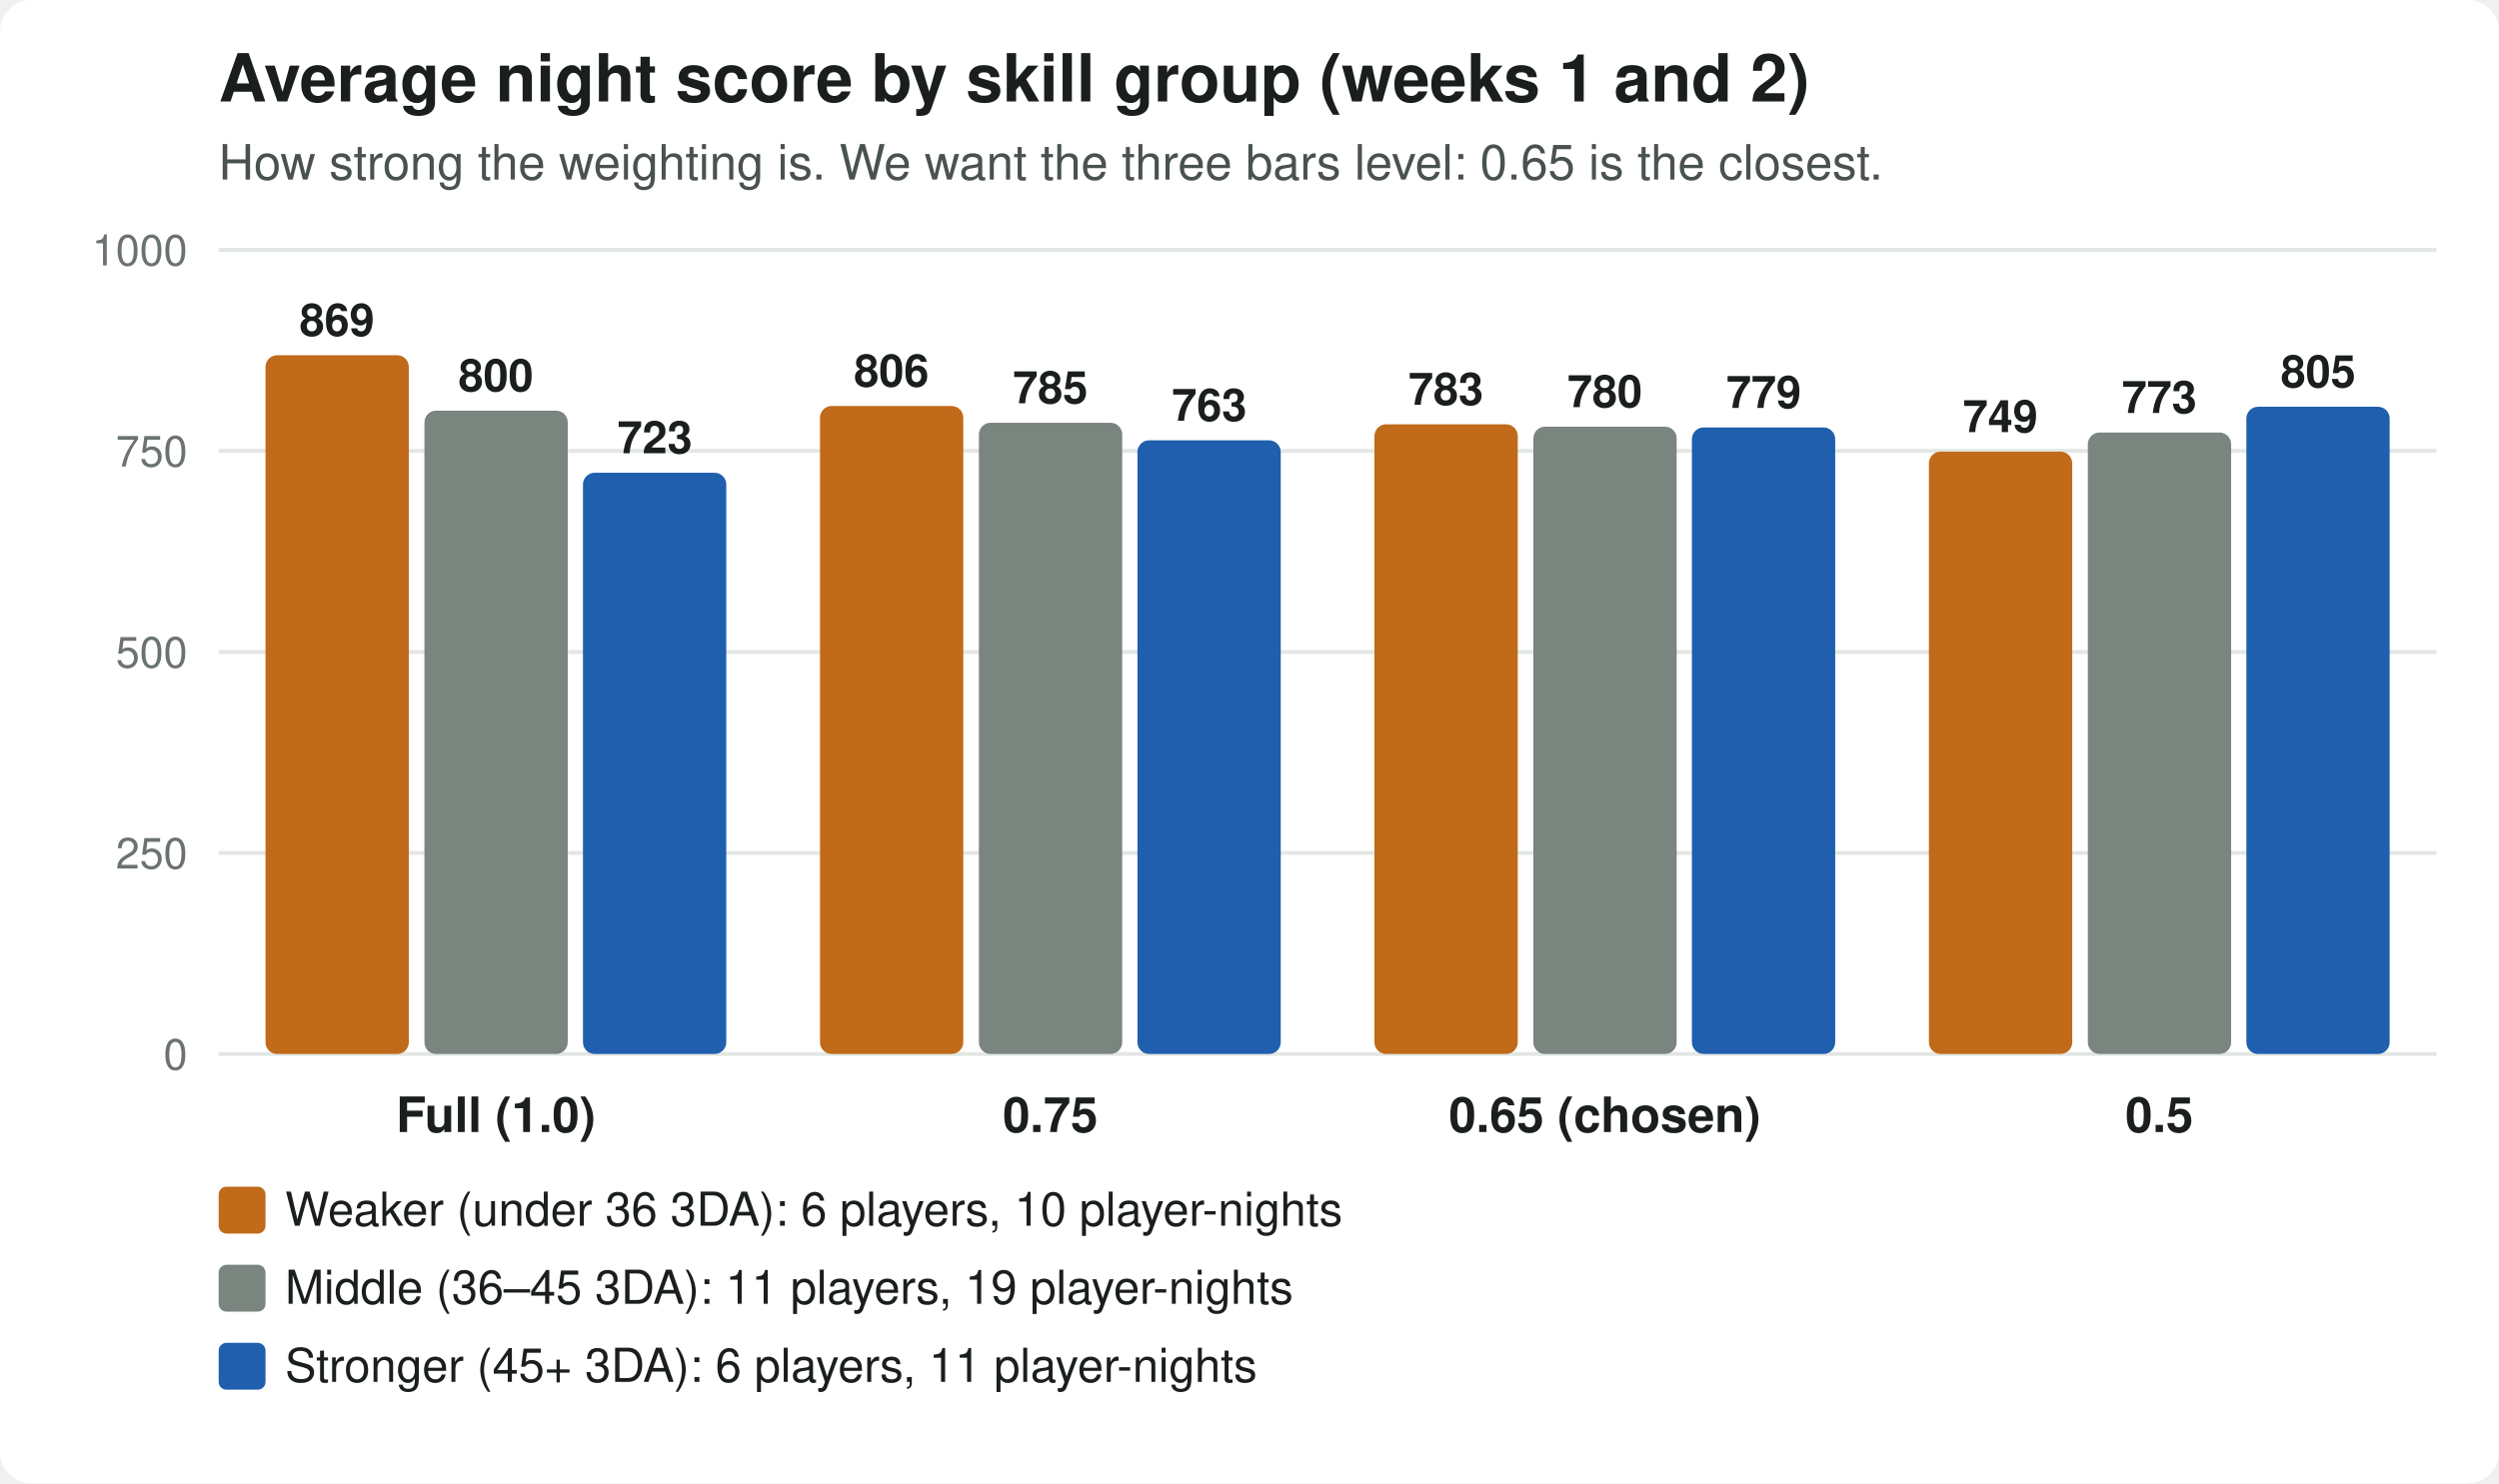
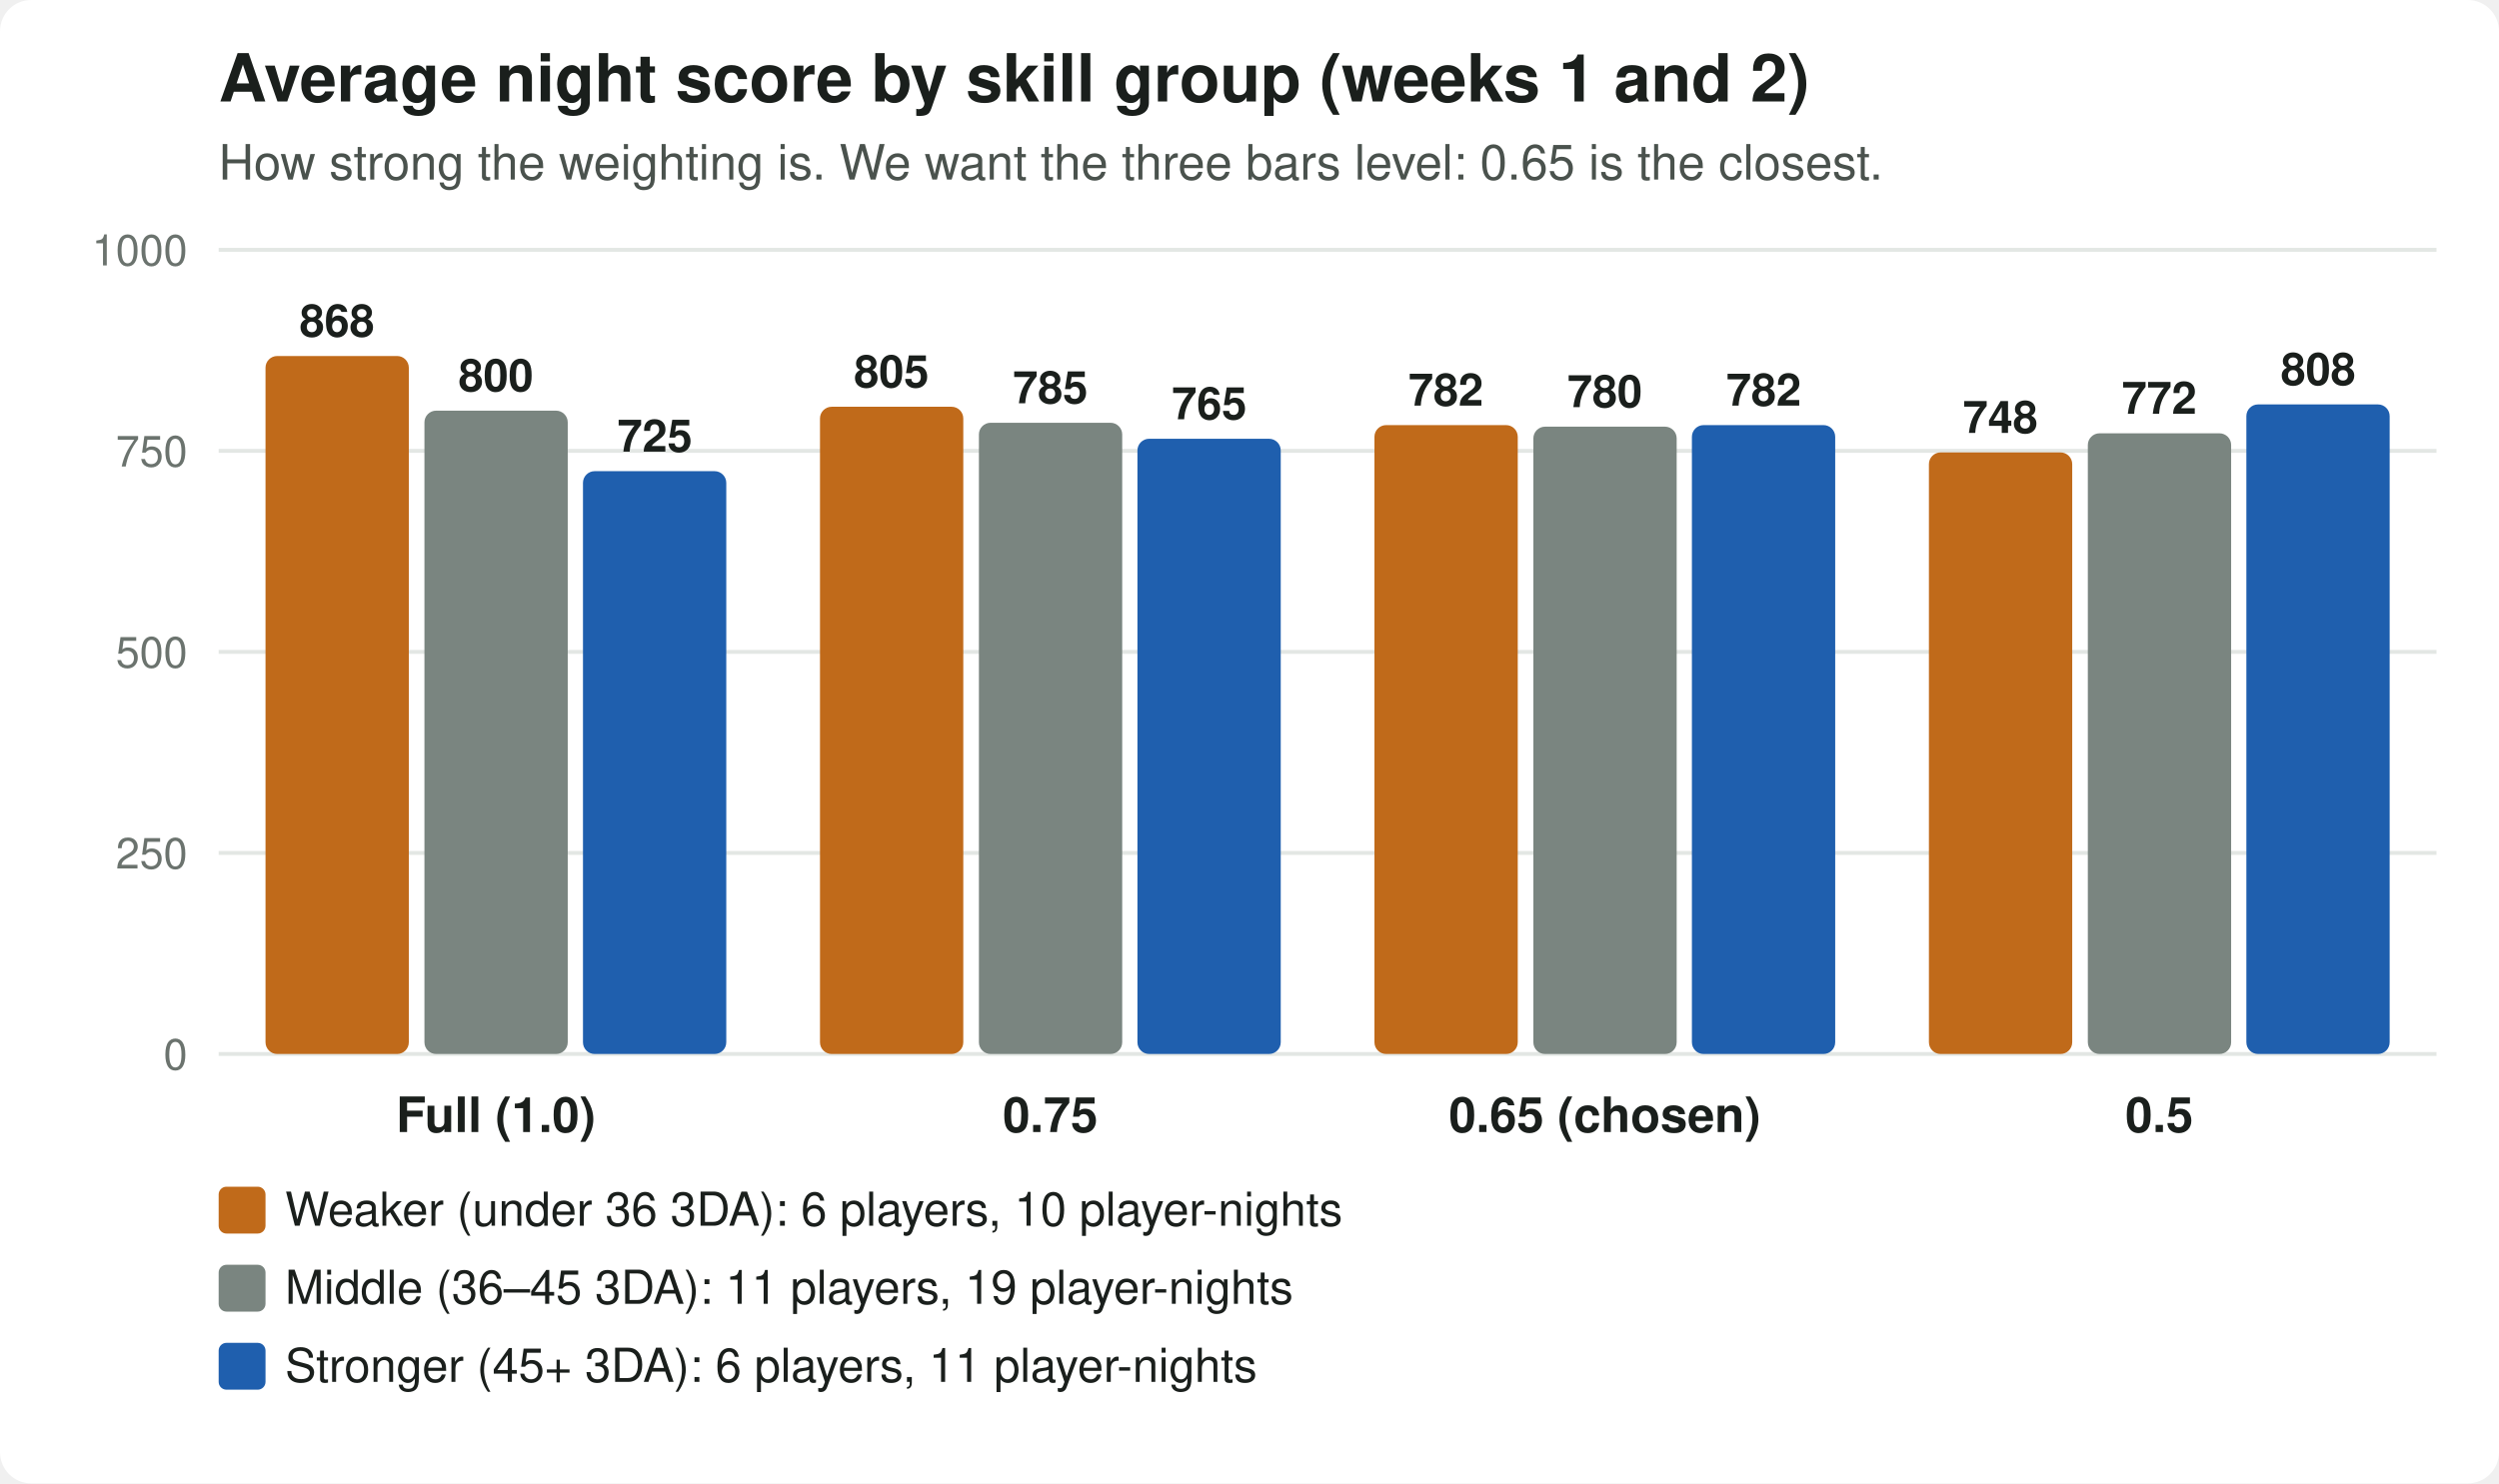
<svg xmlns="http://www.w3.org/2000/svg" viewBox="0 0 640 380" width="640" height="380" font-family="Segoe UI, Helvetica, Arial, sans-serif">
  <rect width="640" height="380" fill="#ffffff" rx="8" />
  <text x="56" y="26" font-size="17" font-weight="700" fill="#1a1f1c">Average night score by skill group (weeks 1 and 2)</text>
  <text x="56" y="46" font-size="12.5" fill="#4a524d">How strong the weighting is. We want the three bars level: 0.65 is the closest.</text>
  <line x1="56" x2="624" y1="270.0" y2="270.0" stroke="#e3e7e4" />
  <text x="48" y="274.0" font-size="11" fill="#6b736e" text-anchor="end">0</text>
  <line x1="56" x2="624" y1="218.5" y2="218.5" stroke="#e3e7e4" />
  <text x="48" y="222.5" font-size="11" fill="#6b736e" text-anchor="end">250</text>
  <line x1="56" x2="624" y1="167.0" y2="167.0" stroke="#e3e7e4" />
  <text x="48" y="171.0" font-size="11" fill="#6b736e" text-anchor="end">500</text>
  <line x1="56" x2="624" y1="115.5" y2="115.5" stroke="#e3e7e4" />
  <text x="48" y="119.5" font-size="11" fill="#6b736e" text-anchor="end">750</text>
  <line x1="56" x2="624" y1="64.0" y2="64.0" stroke="#e3e7e4" />
  <text x="48" y="68.0" font-size="11" fill="#6b736e" text-anchor="end">1000</text>
-   <rect x="68.0" y="91.0" width="36.7" height="179.0" fill="#c06a1a" rx="3" />
-   <text x="86.3" y="86.0" font-size="11.5" font-weight="600" fill="#1a1f1c" text-anchor="middle">869</text>
+   <rect x="68.0" y="91.2" width="36.7" height="178.8" fill="#c06a1a" rx="3" />
+   <text x="86.3" y="86.2" font-size="11.5" font-weight="600" fill="#1a1f1c" text-anchor="middle">868</text>
  <rect x="108.7" y="105.2" width="36.7" height="164.8" fill="#7a8580" rx="3" />
  <text x="127.0" y="100.2" font-size="11.5" font-weight="600" fill="#1a1f1c" text-anchor="middle">800</text>
-   <rect x="149.3" y="121.1" width="36.7" height="148.9" fill="#1f5fae" rx="3" />
-   <text x="167.7" y="116.1" font-size="11.5" font-weight="600" fill="#1a1f1c" text-anchor="middle">723</text>
+   <rect x="149.3" y="120.7" width="36.7" height="149.3" fill="#1f5fae" rx="3" />
+   <text x="167.7" y="115.7" font-size="11.5" font-weight="600" fill="#1a1f1c" text-anchor="middle">725</text>
  <text x="127.0" y="290" font-size="12.5" font-weight="600" fill="#1a1f1c" text-anchor="middle">Full (1.0)</text>
-   <rect x="210.0" y="104.0" width="36.7" height="166.0" fill="#c06a1a" rx="3" />
-   <text x="228.3" y="99.0" font-size="11.5" font-weight="600" fill="#1a1f1c" text-anchor="middle">806</text>
+   <rect x="210.0" y="104.2" width="36.7" height="165.8" fill="#c06a1a" rx="3" />
+   <text x="228.3" y="99.2" font-size="11.5" font-weight="600" fill="#1a1f1c" text-anchor="middle">805</text>
  <rect x="250.7" y="108.3" width="36.7" height="161.7" fill="#7a8580" rx="3" />
  <text x="269.0" y="103.3" font-size="11.5" font-weight="600" fill="#1a1f1c" text-anchor="middle">785</text>
-   <rect x="291.3" y="112.8" width="36.7" height="157.2" fill="#1f5fae" rx="3" />
-   <text x="309.7" y="107.8" font-size="11.5" font-weight="600" fill="#1a1f1c" text-anchor="middle">763</text>
+   <rect x="291.3" y="112.4" width="36.7" height="157.6" fill="#1f5fae" rx="3" />
+   <text x="309.7" y="107.4" font-size="11.5" font-weight="600" fill="#1a1f1c" text-anchor="middle">765</text>
  <text x="269.0" y="290" font-size="12.5" font-weight="600" fill="#1a1f1c" text-anchor="middle">0.75</text>
-   <rect x="352.0" y="108.7" width="36.7" height="161.3" fill="#c06a1a" rx="3" />
-   <text x="370.3" y="103.7" font-size="11.5" font-weight="600" fill="#1a1f1c" text-anchor="middle">783</text>
+   <rect x="352.0" y="108.9" width="36.7" height="161.1" fill="#c06a1a" rx="3" />
+   <text x="370.3" y="103.9" font-size="11.5" font-weight="600" fill="#1a1f1c" text-anchor="middle">782</text>
  <rect x="392.7" y="109.3" width="36.7" height="160.7" fill="#7a8580" rx="3" />
  <text x="411.0" y="104.3" font-size="11.5" font-weight="600" fill="#1a1f1c" text-anchor="middle">780</text>
-   <rect x="433.3" y="109.5" width="36.7" height="160.5" fill="#1f5fae" rx="3" />
-   <text x="451.7" y="104.5" font-size="11.5" font-weight="600" fill="#1a1f1c" text-anchor="middle">779</text>
+   <rect x="433.3" y="108.9" width="36.7" height="161.1" fill="#1f5fae" rx="3" />
+   <text x="451.7" y="103.9" font-size="11.5" font-weight="600" fill="#1a1f1c" text-anchor="middle">782</text>
  <text x="411.0" y="290" font-size="12.5" font-weight="600" fill="#1a1f1c" text-anchor="middle">0.65 (chosen)</text>
-   <rect x="494.0" y="115.7" width="36.7" height="154.3" fill="#c06a1a" rx="3" />
-   <text x="512.3" y="110.7" font-size="11.5" font-weight="600" fill="#1a1f1c" text-anchor="middle">749</text>
-   <rect x="534.7" y="110.8" width="36.7" height="159.2" fill="#7a8580" rx="3" />
-   <text x="553.0" y="105.8" font-size="11.5" font-weight="600" fill="#1a1f1c" text-anchor="middle">773</text>
-   <rect x="575.3" y="104.2" width="36.7" height="165.8" fill="#1f5fae" rx="3" />
-   <text x="593.7" y="99.2" font-size="11.5" font-weight="600" fill="#1a1f1c" text-anchor="middle">805</text>
+   <rect x="494.0" y="115.9" width="36.7" height="154.1" fill="#c06a1a" rx="3" />
+   <text x="512.3" y="110.9" font-size="11.5" font-weight="600" fill="#1a1f1c" text-anchor="middle">748</text>
+   <rect x="534.7" y="111.0" width="36.7" height="159.0" fill="#7a8580" rx="3" />
+   <text x="553.0" y="106.0" font-size="11.5" font-weight="600" fill="#1a1f1c" text-anchor="middle">772</text>
+   <rect x="575.3" y="103.6" width="36.7" height="166.4" fill="#1f5fae" rx="3" />
+   <text x="593.7" y="98.6" font-size="11.5" font-weight="600" fill="#1a1f1c" text-anchor="middle">808</text>
  <text x="553.0" y="290" font-size="12.5" font-weight="600" fill="#1a1f1c" text-anchor="middle">0.5</text>
  <rect x="56" y="304" width="12" height="12" fill="#c06a1a" rx="2" />
  <text x="73" y="314" font-size="12" fill="#1a1f1c">Weaker (under 36 3DA): 6 players, 10 player-nights</text>
  <rect x="56" y="324" width="12" height="12" fill="#7a8580" rx="2" />
  <text x="73" y="334" font-size="12" fill="#1a1f1c">Middle (36–45 3DA): 11 players, 19 player-nights</text>
  <rect x="56" y="344" width="12" height="12" fill="#1f5fae" rx="2" />
  <text x="73" y="354" font-size="12" fill="#1a1f1c">Stronger (45+ 3DA): 6 players, 11 player-nights</text>
</svg>
